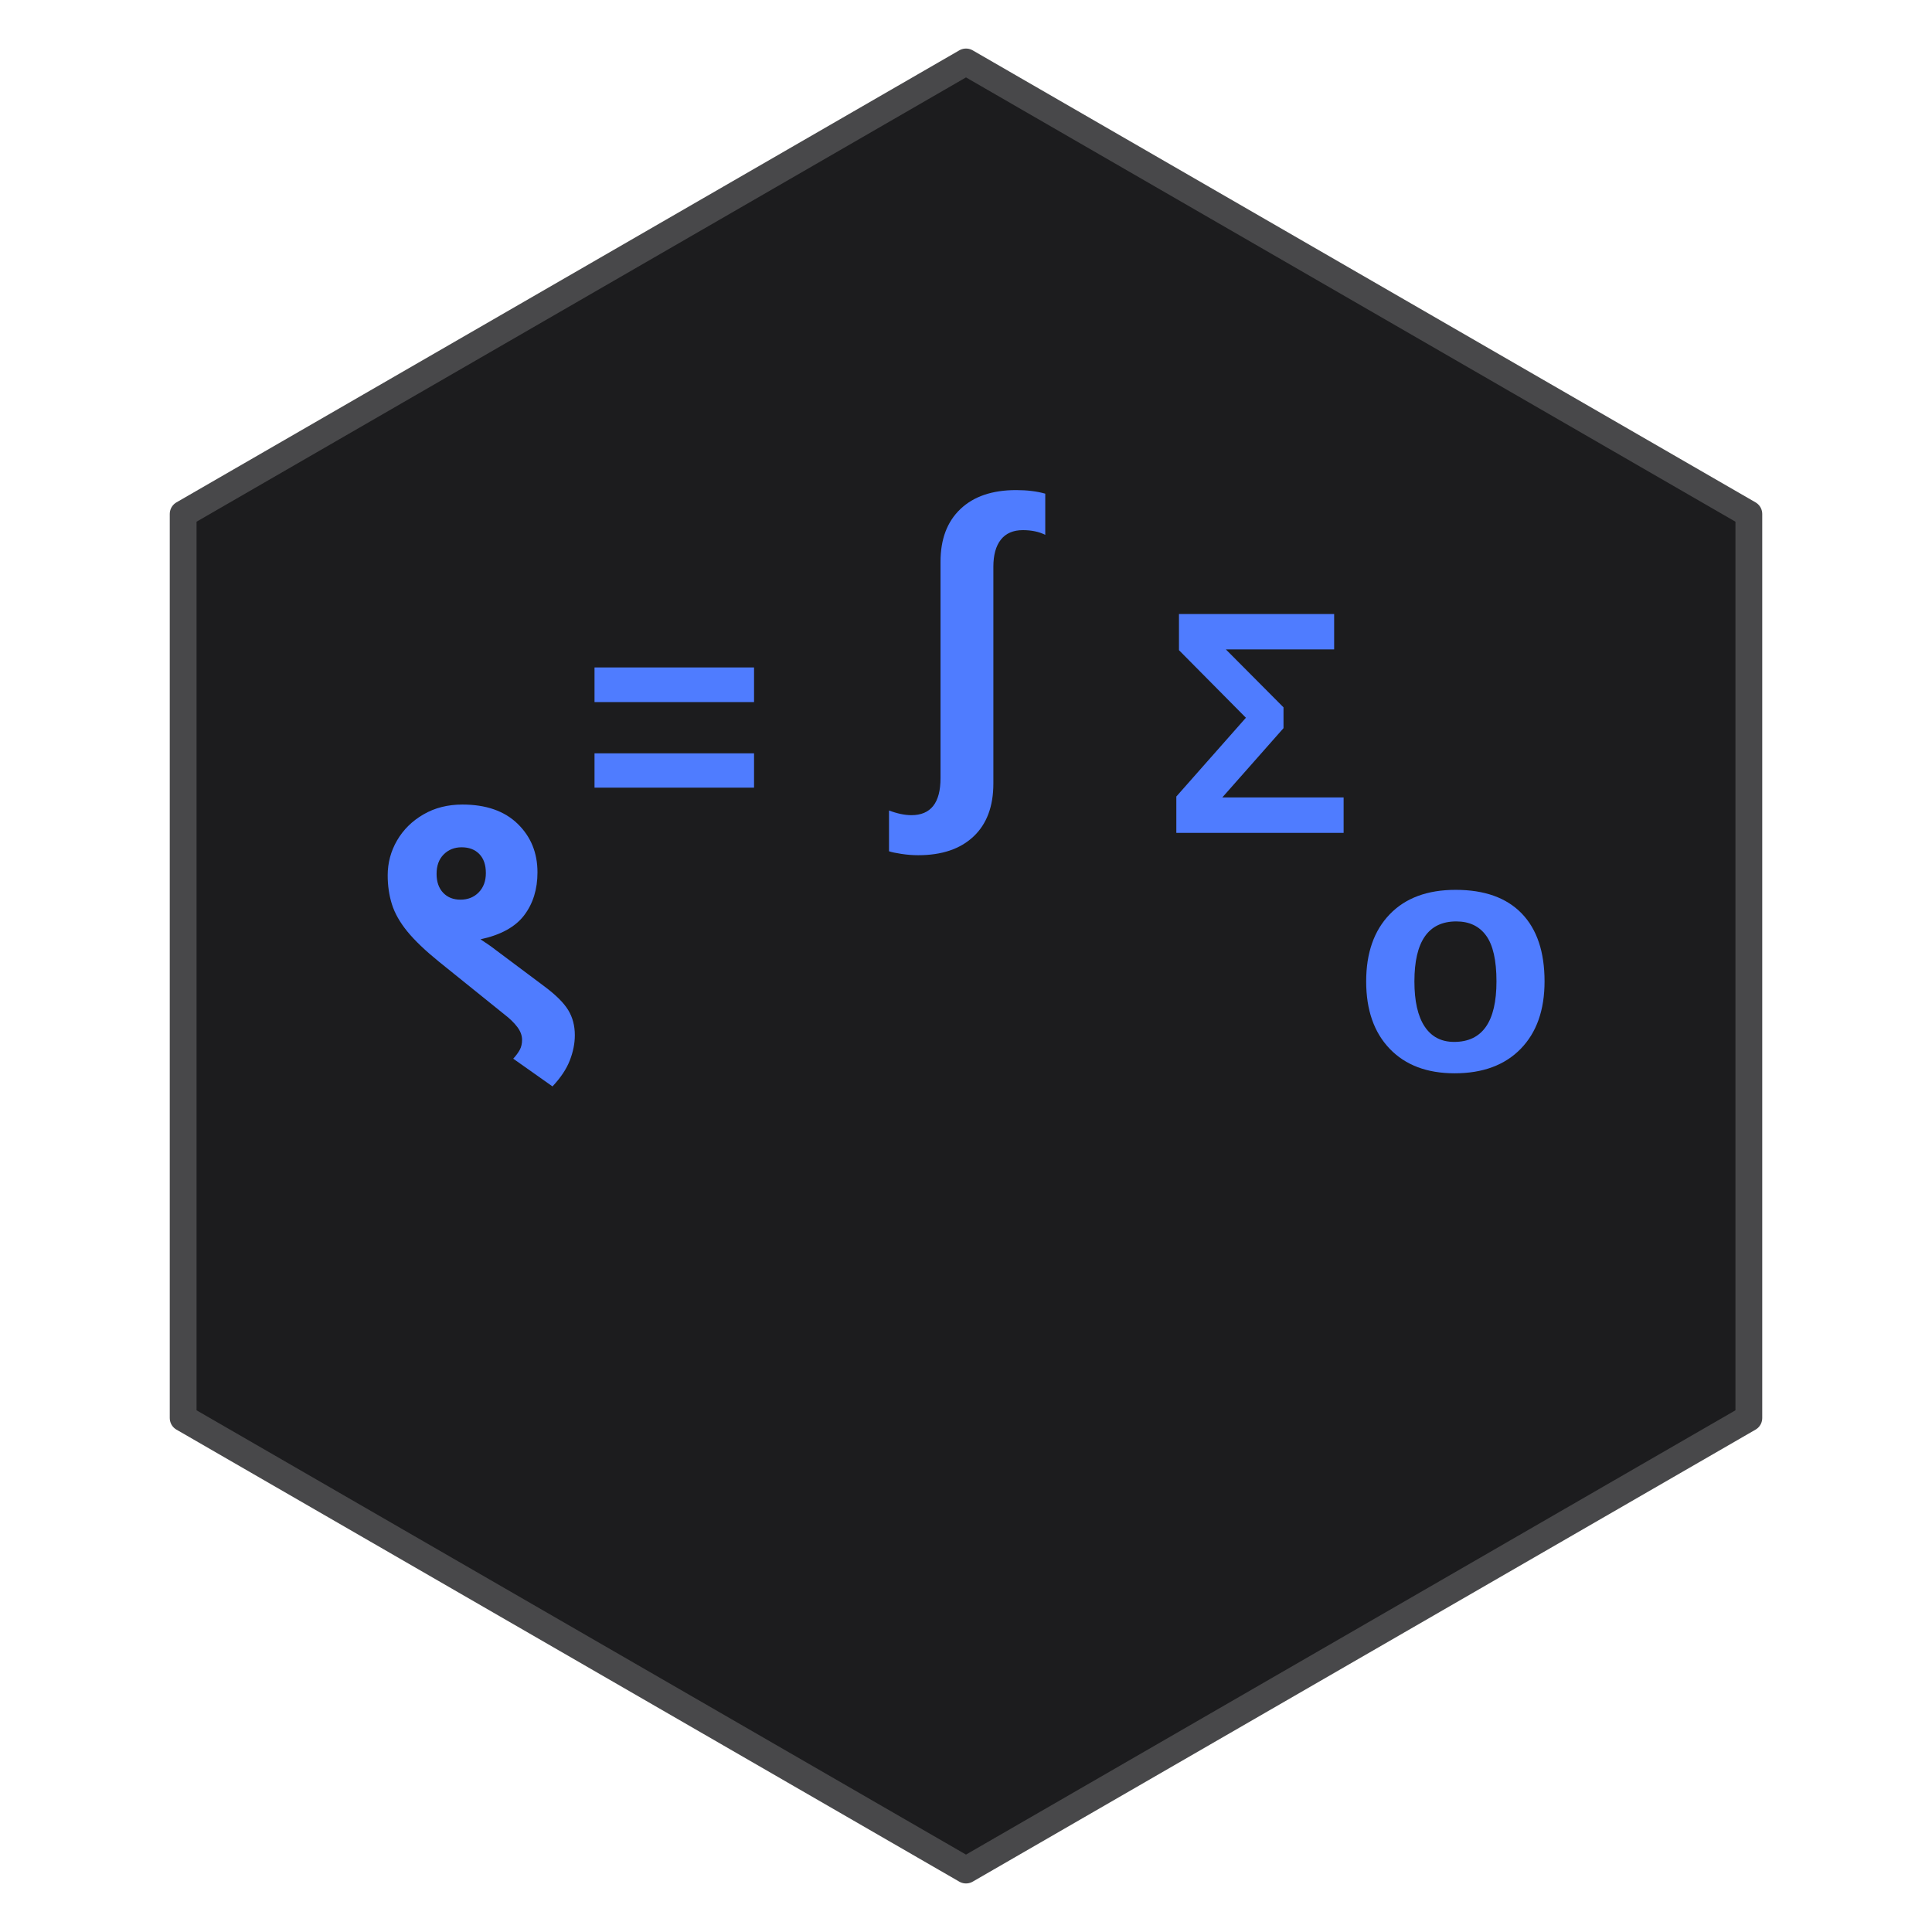
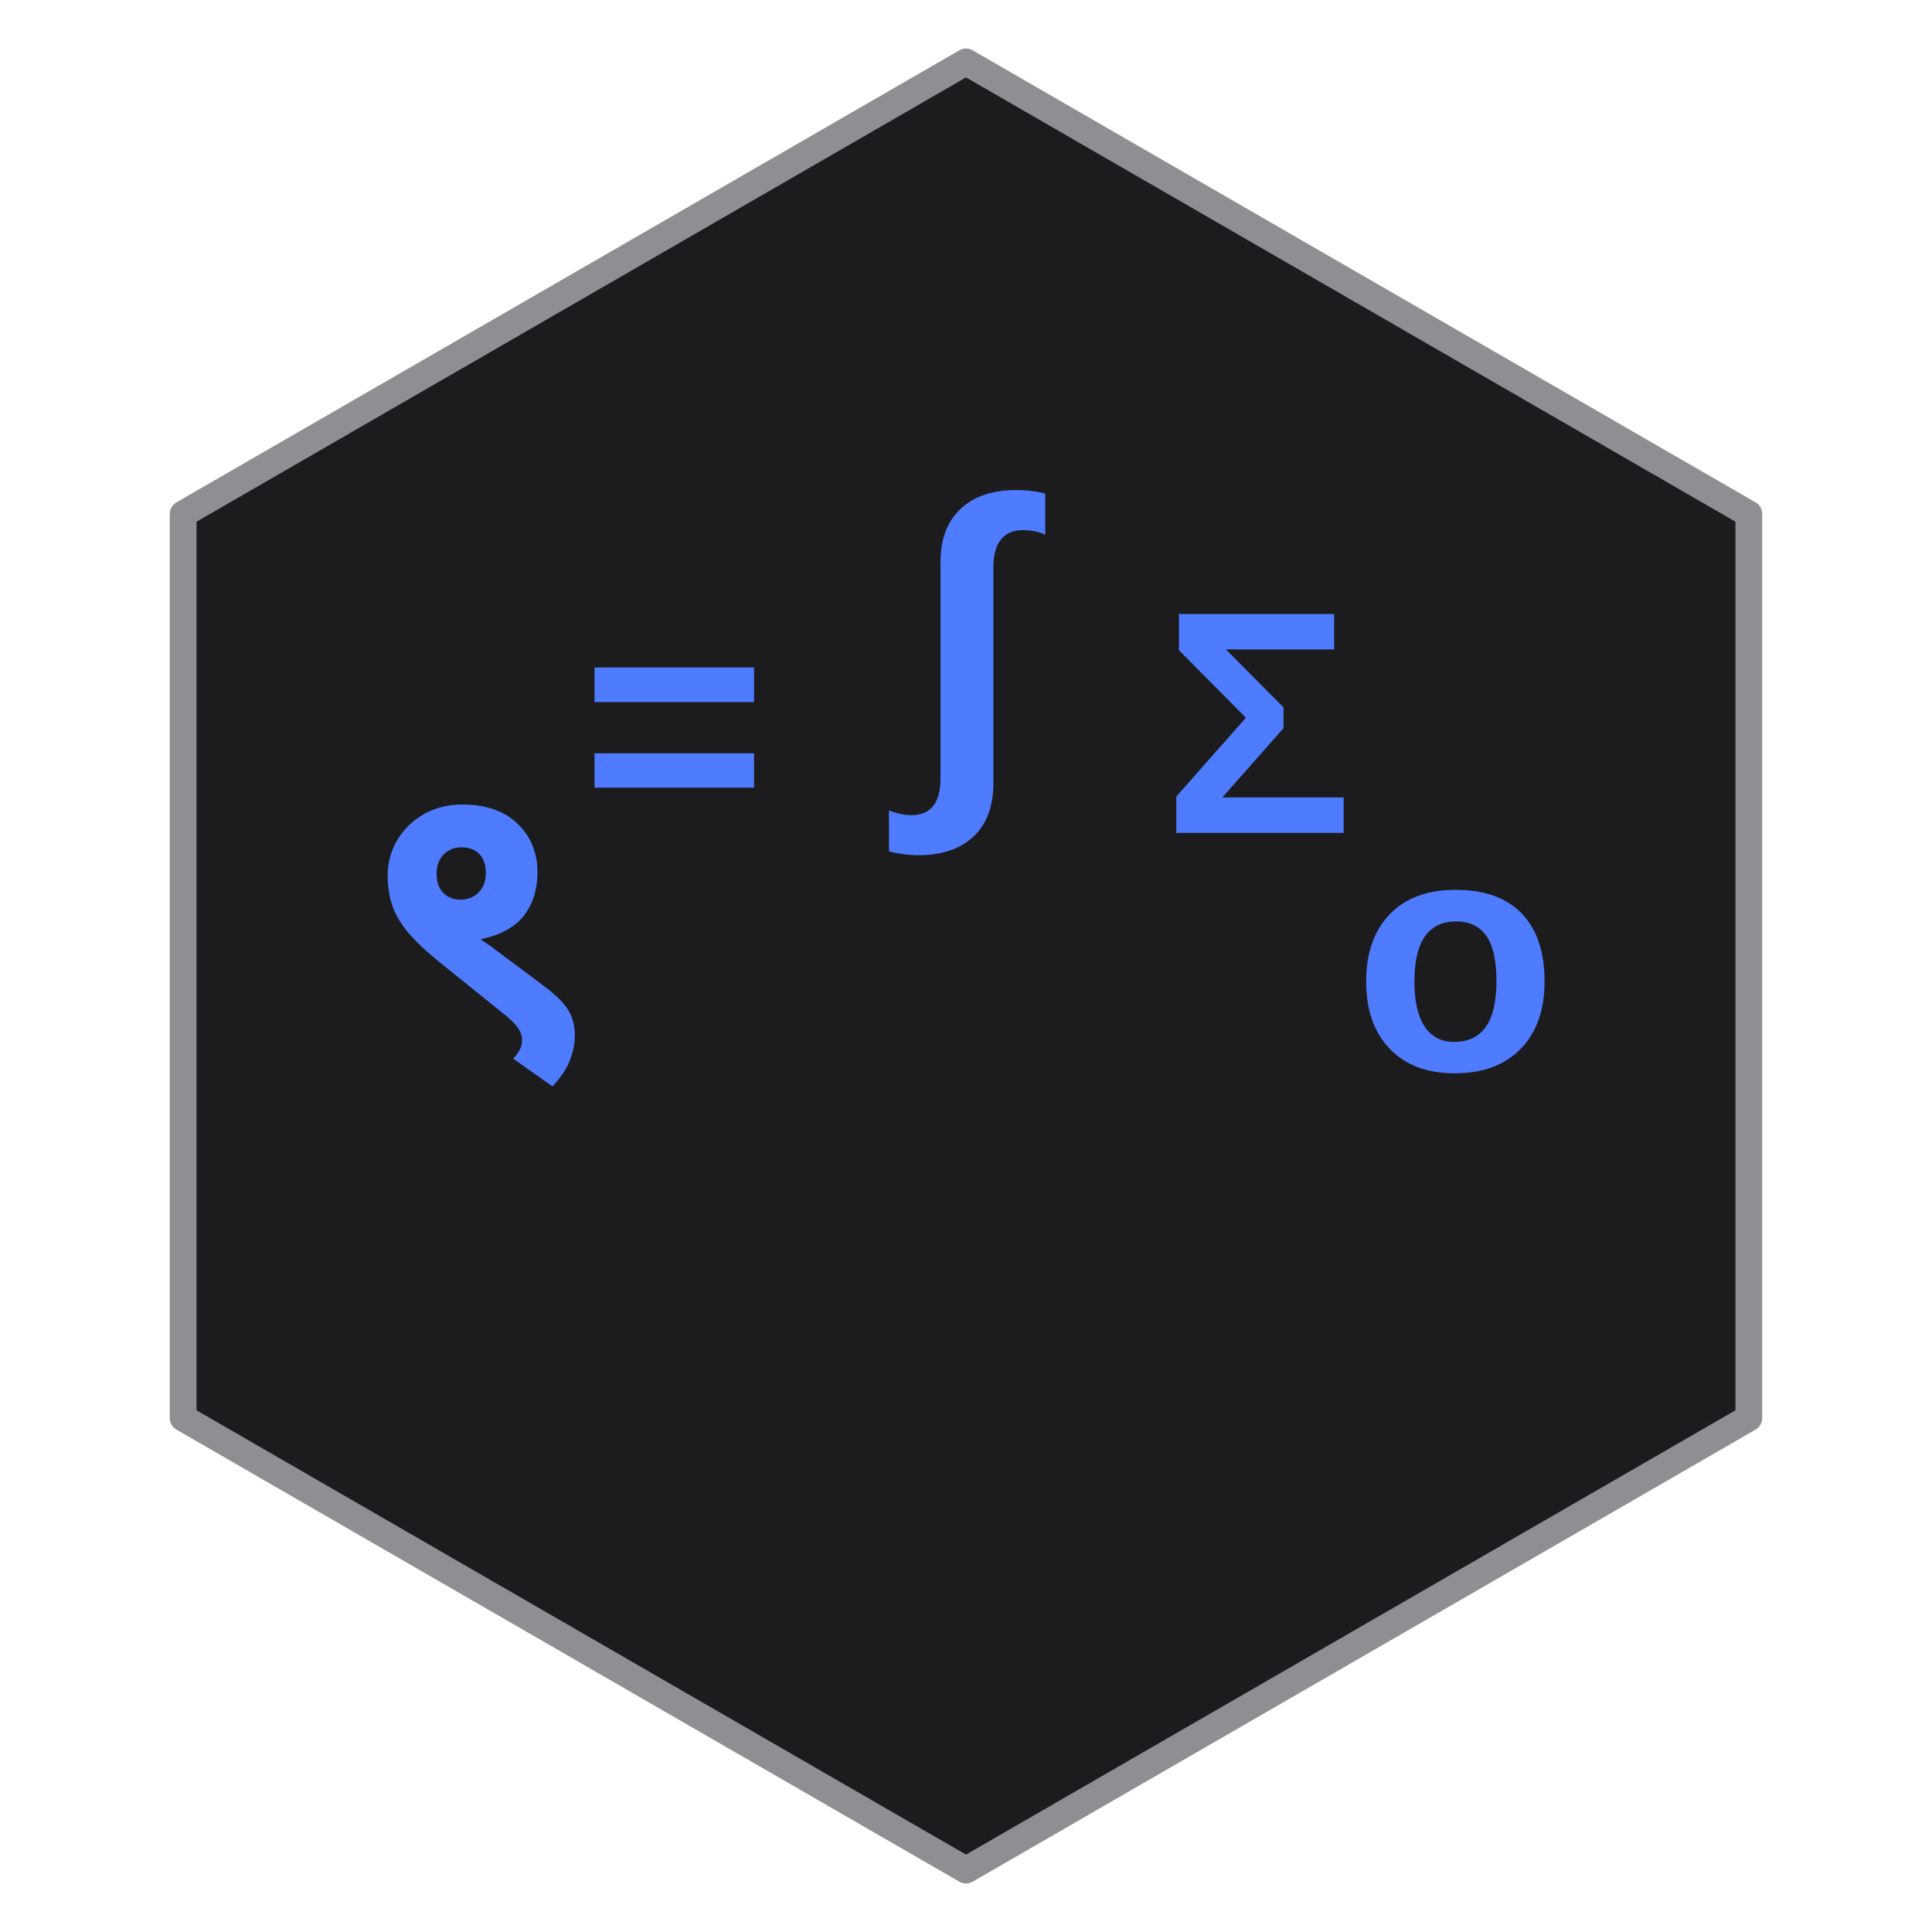
<svg xmlns="http://www.w3.org/2000/svg" width="1154" height="1154" viewBox="-77 0 1154 1154">
-   <polygon points="500,37 967.6,307 967.6,847 500,1117 32.4,847 32.4,307" fill="#1C1C1E" stroke="#48484A" stroke-width="16" stroke-linejoin="round" />
+   <polygon points="500,37 967.6,307 967.6,847 500,1117 32.4,847 32.4,307" fill="#1C1C1E" stroke="#8E8E93" stroke-width="16" stroke-linejoin="round" />
  <g font-weight="700" text-anchor="middle" dominant-baseline="central">
    <text x="207.7" y="569.8" font-family="Kohinoor Devanagari, Devanagari Sangam MN, Noto Sans Devanagari, sans-serif" font-size="230" fill="#4F7CFF">९</text>
    <text x="325.7" y="431.6" font-family="SF Pro Display, Albert Sans, Helvetica Neue, Arial, sans-serif" font-size="190" fill="#4F7CFF">=</text>
    <text x="500.0" y="380.0" font-family="SF Pro Display, Albert Sans, Helvetica Neue, Arial, sans-serif" font-size="230" fill="#4F7CFF">∫</text>
    <text x="674.3" y="431.6" font-family="SF Pro Display, Albert Sans, Helvetica Neue, Arial, sans-serif" font-size="190" fill="#4F7CFF">Σ</text>
    <text x="792.3" y="569.8" font-family="SF Pro Display, Albert Sans, Helvetica Neue, Arial, sans-serif" font-size="200" fill="#4F7CFF">o</text>
  </g>
</svg>
